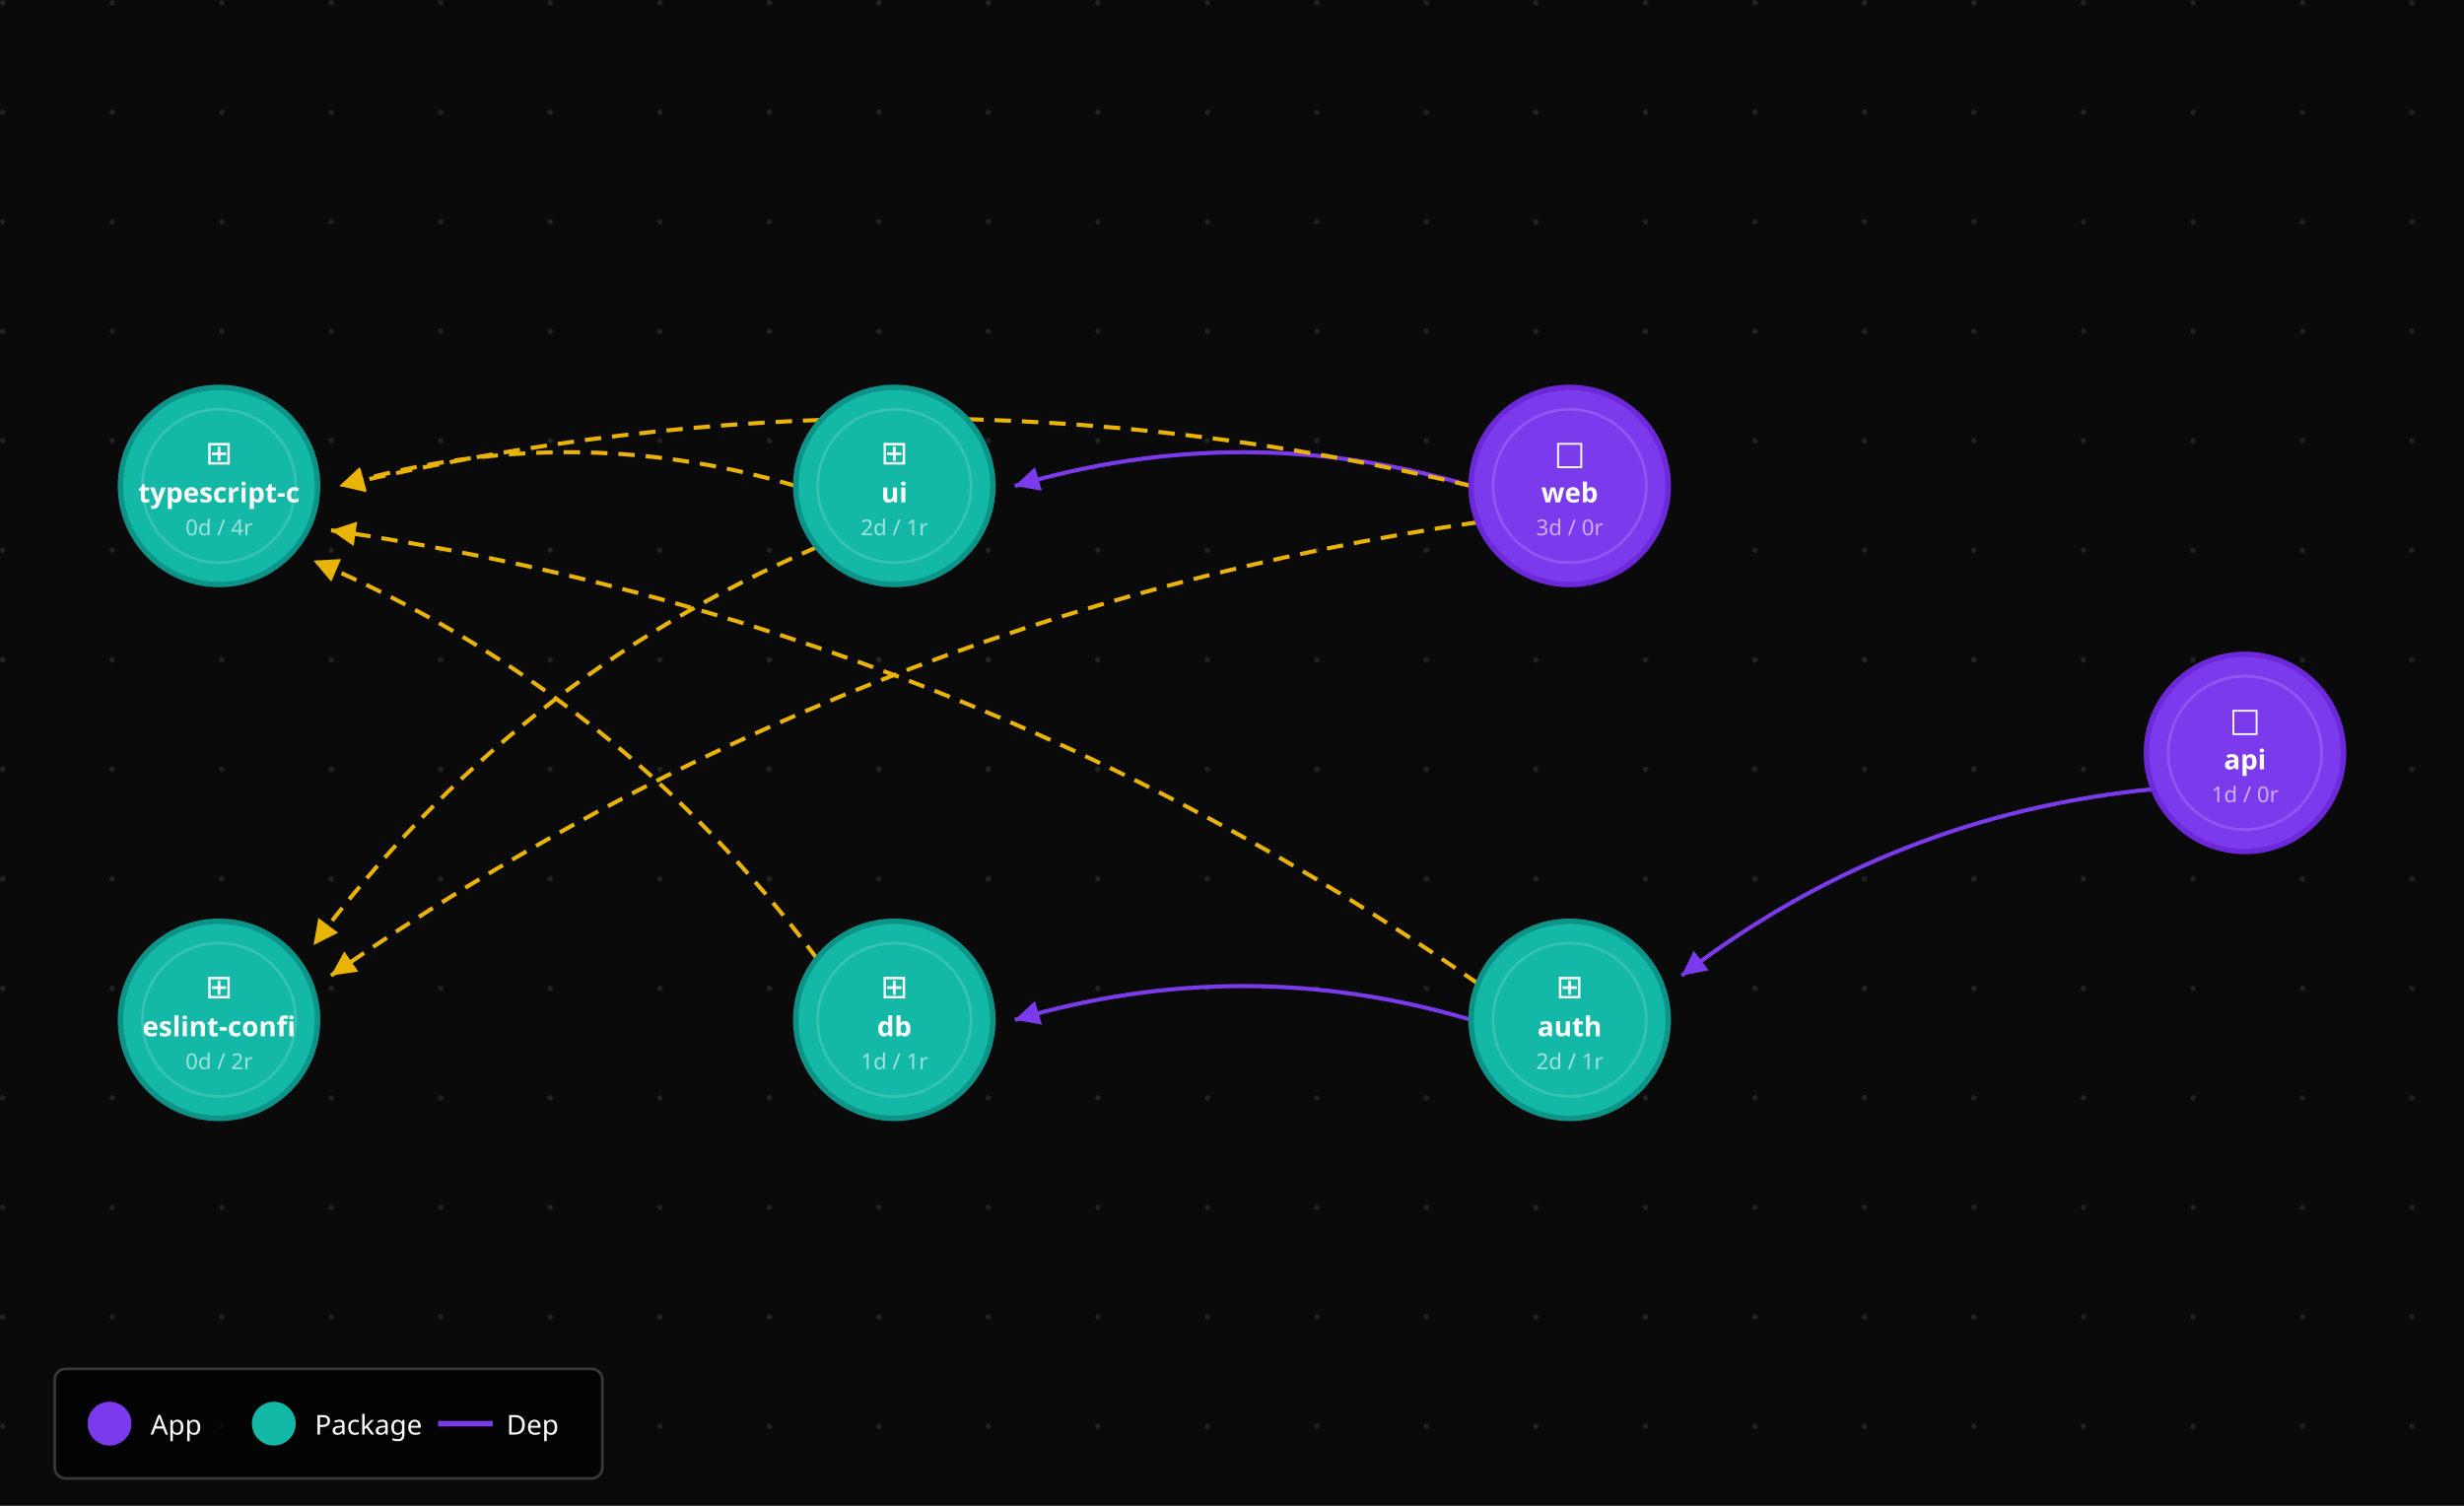
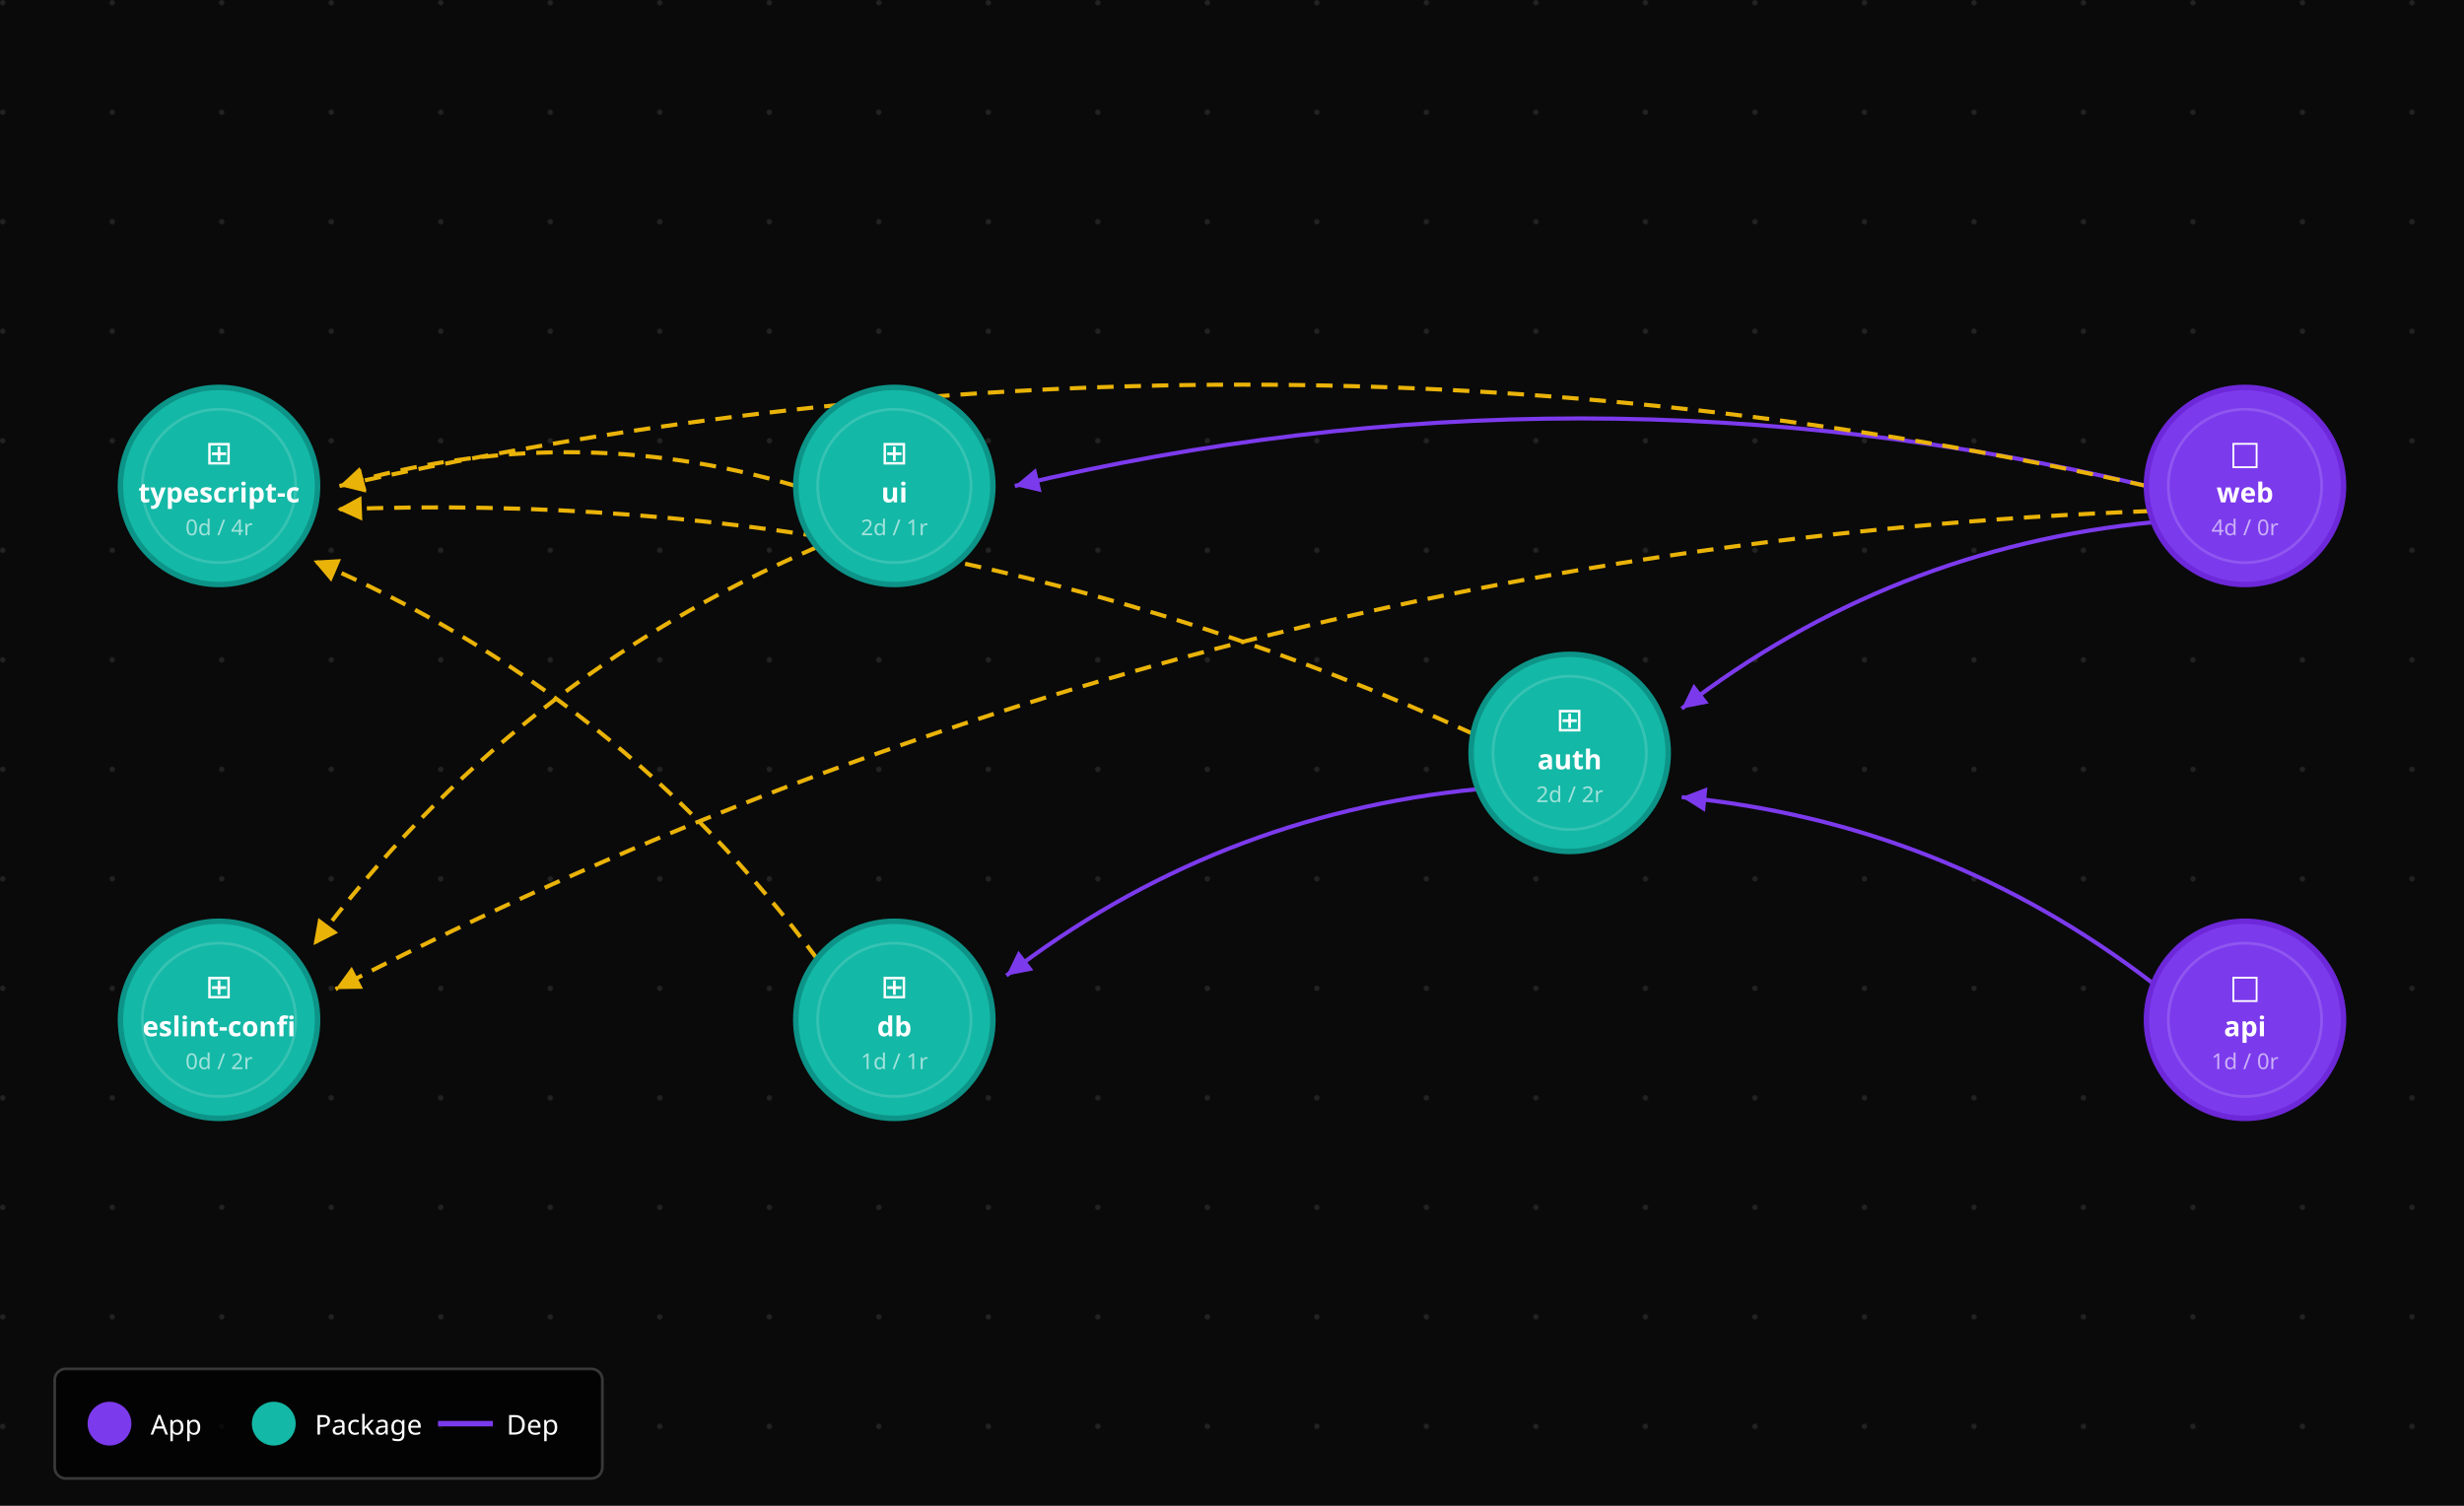
<svg xmlns="http://www.w3.org/2000/svg" viewBox="0 0 900 550" width="900" height="550">
  <defs>
    <marker id="arrow-dependency" viewBox="0 0 10 10" refX="10" refY="5" markerWidth="6" markerHeight="6" orient="auto">
      <path d="M 0 0 L 10 5 L 0 10 z" fill="#7c3aed" />
    </marker>
    <marker id="arrow-devDependency" viewBox="0 0 10 10" refX="10" refY="5" markerWidth="6" markerHeight="6" orient="auto">
      <path d="M 0 0 L 10 5 L 0 10 z" fill="#eab308" />
    </marker>
  </defs>
  <rect width="100%" height="100%" fill="#0a0a0a" />
  <pattern id="grid" width="40" height="40" patternUnits="userSpaceOnUse">
    <circle cx="1" cy="1" r="1" fill="rgba(255,255,255,0.1)" />
  </pattern>
  <rect width="100%" height="100%" fill="url(#grid)" />
  <g class="edges">
-     <path d="M 537.333 177.5 Q 454 152.833 370.667 177.5" fill="none" stroke="#7c3aed" stroke-width="1.5" marker-end="url(#arrow-dependency)" />
-     <path d="M 539.854 190.733 Q 310.887 224.196 120.919 356.326" fill="none" stroke="#eab308" stroke-width="1.5" stroke-dasharray="6 4" marker-end="url(#arrow-devDependency)" />
-     <path d="M 537.333 177.5 Q 330.667 128.167 124 177.5" fill="none" stroke="#eab308" stroke-width="1.5" stroke-dasharray="6 4" marker-end="url(#arrow-devDependency)" />
-     <path d="M 786.521 288.233 Q 690.637 297.613 614.253 356.326" fill="none" stroke="#7c3aed" stroke-width="1.5" marker-end="url(#arrow-dependency)" />
+     <path d="M 786.521 190.733 Q 690.637 200.113 614.253 258.826" fill="none" stroke="#7c3aed" stroke-width="1.5" marker-end="url(#arrow-dependency)" />
+     <path d="M 784 177.5 Q 577.333 128.167 370.667 177.5" fill="none" stroke="#7c3aed" stroke-width="1.5" marker-end="url(#arrow-dependency)" />
+     <path d="M 785.188 186.673 Q 434.368 199.981 122.548 361.288" fill="none" stroke="#eab308" stroke-width="1.5" stroke-dasharray="6 4" marker-end="url(#arrow-devDependency)" />
+     <path d="M 784 177.5 Q 454 103.5 124 177.5" fill="none" stroke="#eab308" stroke-width="1.5" stroke-dasharray="6 4" marker-end="url(#arrow-devDependency)" />
+     <path d="M 786.521 359.267 Q 710.137 300.554 614.253 291.174" fill="none" stroke="#7c3aed" stroke-width="1.5" marker-end="url(#arrow-dependency)" />
    <path d="M 298.426 199.826 Q 186.971 247.853 114.517 345.213" fill="none" stroke="#eab308" stroke-width="1.5" stroke-dasharray="6 4" marker-end="url(#arrow-devDependency)" />
    <path d="M 290.667 177.5 Q 207.333 152.833 124 177.5" fill="none" stroke="#eab308" stroke-width="1.5" stroke-dasharray="6 4" marker-end="url(#arrow-devDependency)" />
    <path d="M 298.426 350.174 Q 225.971 252.814 114.517 204.787" fill="none" stroke="#eab308" stroke-width="1.5" stroke-dasharray="6 4" marker-end="url(#arrow-devDependency)" />
-     <path d="M 537.333 372.5 Q 454 347.833 370.667 372.5" fill="none" stroke="#7c3aed" stroke-width="1.5" marker-end="url(#arrow-dependency)" />
-     <path d="M 539.854 359.267 Q 349.887 227.137 120.919 193.674" fill="none" stroke="#eab308" stroke-width="1.5" stroke-dasharray="6 4" marker-end="url(#arrow-devDependency)" />
+     <path d="M 539.854 288.233 Q 443.97 297.613 367.586 356.326" fill="none" stroke="#7c3aed" stroke-width="1.5" marker-end="url(#arrow-dependency)" />
+     <path d="M 538.016 268.02 Q 340.341 177.692 123.165 186.031" fill="none" stroke="#eab308" stroke-width="1.5" stroke-dasharray="6 4" marker-end="url(#arrow-devDependency)" />
  </g>
  <g class="nodes">
    <g transform="translate(80, 177.5)">
      <circle r="36" fill="#14b8a6" stroke="#0d9488" stroke-width="2" />
      <circle r="28" fill="none" stroke="rgba(255,255,255,0.15)" stroke-width="1" />
      <text text-anchor="middle" y="-8" fill="white" font-size="12" font-family="system-ui, sans-serif">⊞</text>
      <text text-anchor="middle" y="6" fill="white" font-size="10" font-weight="600" font-family="system-ui, sans-serif">typescript-c</text>
      <text text-anchor="middle" y="18" fill="rgba(255,255,255,0.6)" font-size="8" font-family="system-ui, sans-serif">0d / 4r</text>
    </g>
    <g transform="translate(80, 372.5)">
      <circle r="36" fill="#14b8a6" stroke="#0d9488" stroke-width="2" />
      <circle r="28" fill="none" stroke="rgba(255,255,255,0.15)" stroke-width="1" />
      <text text-anchor="middle" y="-8" fill="white" font-size="12" font-family="system-ui, sans-serif">⊞</text>
      <text text-anchor="middle" y="6" fill="white" font-size="10" font-weight="600" font-family="system-ui, sans-serif">eslint-confi</text>
      <text text-anchor="middle" y="18" fill="rgba(255,255,255,0.6)" font-size="8" font-family="system-ui, sans-serif">0d / 2r</text>
    </g>
-     <g transform="translate(573.3333, 177.5)">
+     <g transform="translate(820, 177.5)">
      <circle r="36" fill="#7c3aed" stroke="#6d28d9" stroke-width="2" />
      <circle r="28" fill="none" stroke="rgba(255,255,255,0.15)" stroke-width="1" />
      <text text-anchor="middle" y="-8" fill="white" font-size="12" font-family="system-ui, sans-serif">□</text>
      <text text-anchor="middle" y="6" fill="white" font-size="10" font-weight="600" font-family="system-ui, sans-serif">web</text>
-       <text text-anchor="middle" y="18" fill="rgba(255,255,255,0.6)" font-size="8" font-family="system-ui, sans-serif">3d / 0r</text>
+       <text text-anchor="middle" y="18" fill="rgba(255,255,255,0.6)" font-size="8" font-family="system-ui, sans-serif">4d / 0r</text>
    </g>
-     <g transform="translate(573.3333, 372.5)">
-       <circle r="36" fill="#14b8a6" stroke="#0d9488" stroke-width="2" />
+     <g transform="translate(820, 372.5)">
+       <circle r="36" fill="#7c3aed" stroke="#6d28d9" stroke-width="2" />
      <circle r="28" fill="none" stroke="rgba(255,255,255,0.15)" stroke-width="1" />
-       <text text-anchor="middle" y="-8" fill="white" font-size="12" font-family="system-ui, sans-serif">⊞</text>
-       <text text-anchor="middle" y="6" fill="white" font-size="10" font-weight="600" font-family="system-ui, sans-serif">auth</text>
-       <text text-anchor="middle" y="18" fill="rgba(255,255,255,0.6)" font-size="8" font-family="system-ui, sans-serif">2d / 1r</text>
+       <text text-anchor="middle" y="-8" fill="white" font-size="12" font-family="system-ui, sans-serif">□</text>
+       <text text-anchor="middle" y="6" fill="white" font-size="10" font-weight="600" font-family="system-ui, sans-serif">api</text>
+       <text text-anchor="middle" y="18" fill="rgba(255,255,255,0.6)" font-size="8" font-family="system-ui, sans-serif">1d / 0r</text>
    </g>
    <g transform="translate(326.6667, 177.5)">
      <circle r="36" fill="#14b8a6" stroke="#0d9488" stroke-width="2" />
      <circle r="28" fill="none" stroke="rgba(255,255,255,0.15)" stroke-width="1" />
      <text text-anchor="middle" y="-8" fill="white" font-size="12" font-family="system-ui, sans-serif">⊞</text>
      <text text-anchor="middle" y="6" fill="white" font-size="10" font-weight="600" font-family="system-ui, sans-serif">ui</text>
      <text text-anchor="middle" y="18" fill="rgba(255,255,255,0.6)" font-size="8" font-family="system-ui, sans-serif">2d / 1r</text>
    </g>
    <g transform="translate(326.6667, 372.5)">
      <circle r="36" fill="#14b8a6" stroke="#0d9488" stroke-width="2" />
      <circle r="28" fill="none" stroke="rgba(255,255,255,0.15)" stroke-width="1" />
      <text text-anchor="middle" y="-8" fill="white" font-size="12" font-family="system-ui, sans-serif">⊞</text>
      <text text-anchor="middle" y="6" fill="white" font-size="10" font-weight="600" font-family="system-ui, sans-serif">db</text>
      <text text-anchor="middle" y="18" fill="rgba(255,255,255,0.6)" font-size="8" font-family="system-ui, sans-serif">1d / 1r</text>
    </g>
-     <g transform="translate(820, 275)">
-       <circle r="36" fill="#7c3aed" stroke="#6d28d9" stroke-width="2" />
+     <g transform="translate(573.3333, 275)">
+       <circle r="36" fill="#14b8a6" stroke="#0d9488" stroke-width="2" />
      <circle r="28" fill="none" stroke="rgba(255,255,255,0.15)" stroke-width="1" />
-       <text text-anchor="middle" y="-8" fill="white" font-size="12" font-family="system-ui, sans-serif">□</text>
-       <text text-anchor="middle" y="6" fill="white" font-size="10" font-weight="600" font-family="system-ui, sans-serif">api</text>
-       <text text-anchor="middle" y="18" fill="rgba(255,255,255,0.6)" font-size="8" font-family="system-ui, sans-serif">1d / 0r</text>
+       <text text-anchor="middle" y="-8" fill="white" font-size="12" font-family="system-ui, sans-serif">⊞</text>
+       <text text-anchor="middle" y="6" fill="white" font-size="10" font-weight="600" font-family="system-ui, sans-serif">auth</text>
+       <text text-anchor="middle" y="18" fill="rgba(255,255,255,0.6)" font-size="8" font-family="system-ui, sans-serif">2d / 2r</text>
    </g>
  </g>
  <g transform="translate(20, 500)">
    <rect x="0" y="0" width="200" height="40" rx="4" fill="rgba(0,0,0,0.7)" stroke="rgba(255,255,255,0.2)" />
    <circle cx="20" cy="20" r="8" fill="#7c3aed" />
    <text x="35" y="24" fill="white" font-size="10" font-family="system-ui, sans-serif">App</text>
    <circle cx="80" cy="20" r="8" fill="#14b8a6" />
    <text x="95" y="24" fill="white" font-size="10" font-family="system-ui, sans-serif">Package</text>
    <line x1="140" y1="20" x2="160" y2="20" stroke="#7c3aed" stroke-width="2" />
    <text x="165" y="24" fill="white" font-size="10" font-family="system-ui, sans-serif">Dep</text>
  </g>
</svg>
